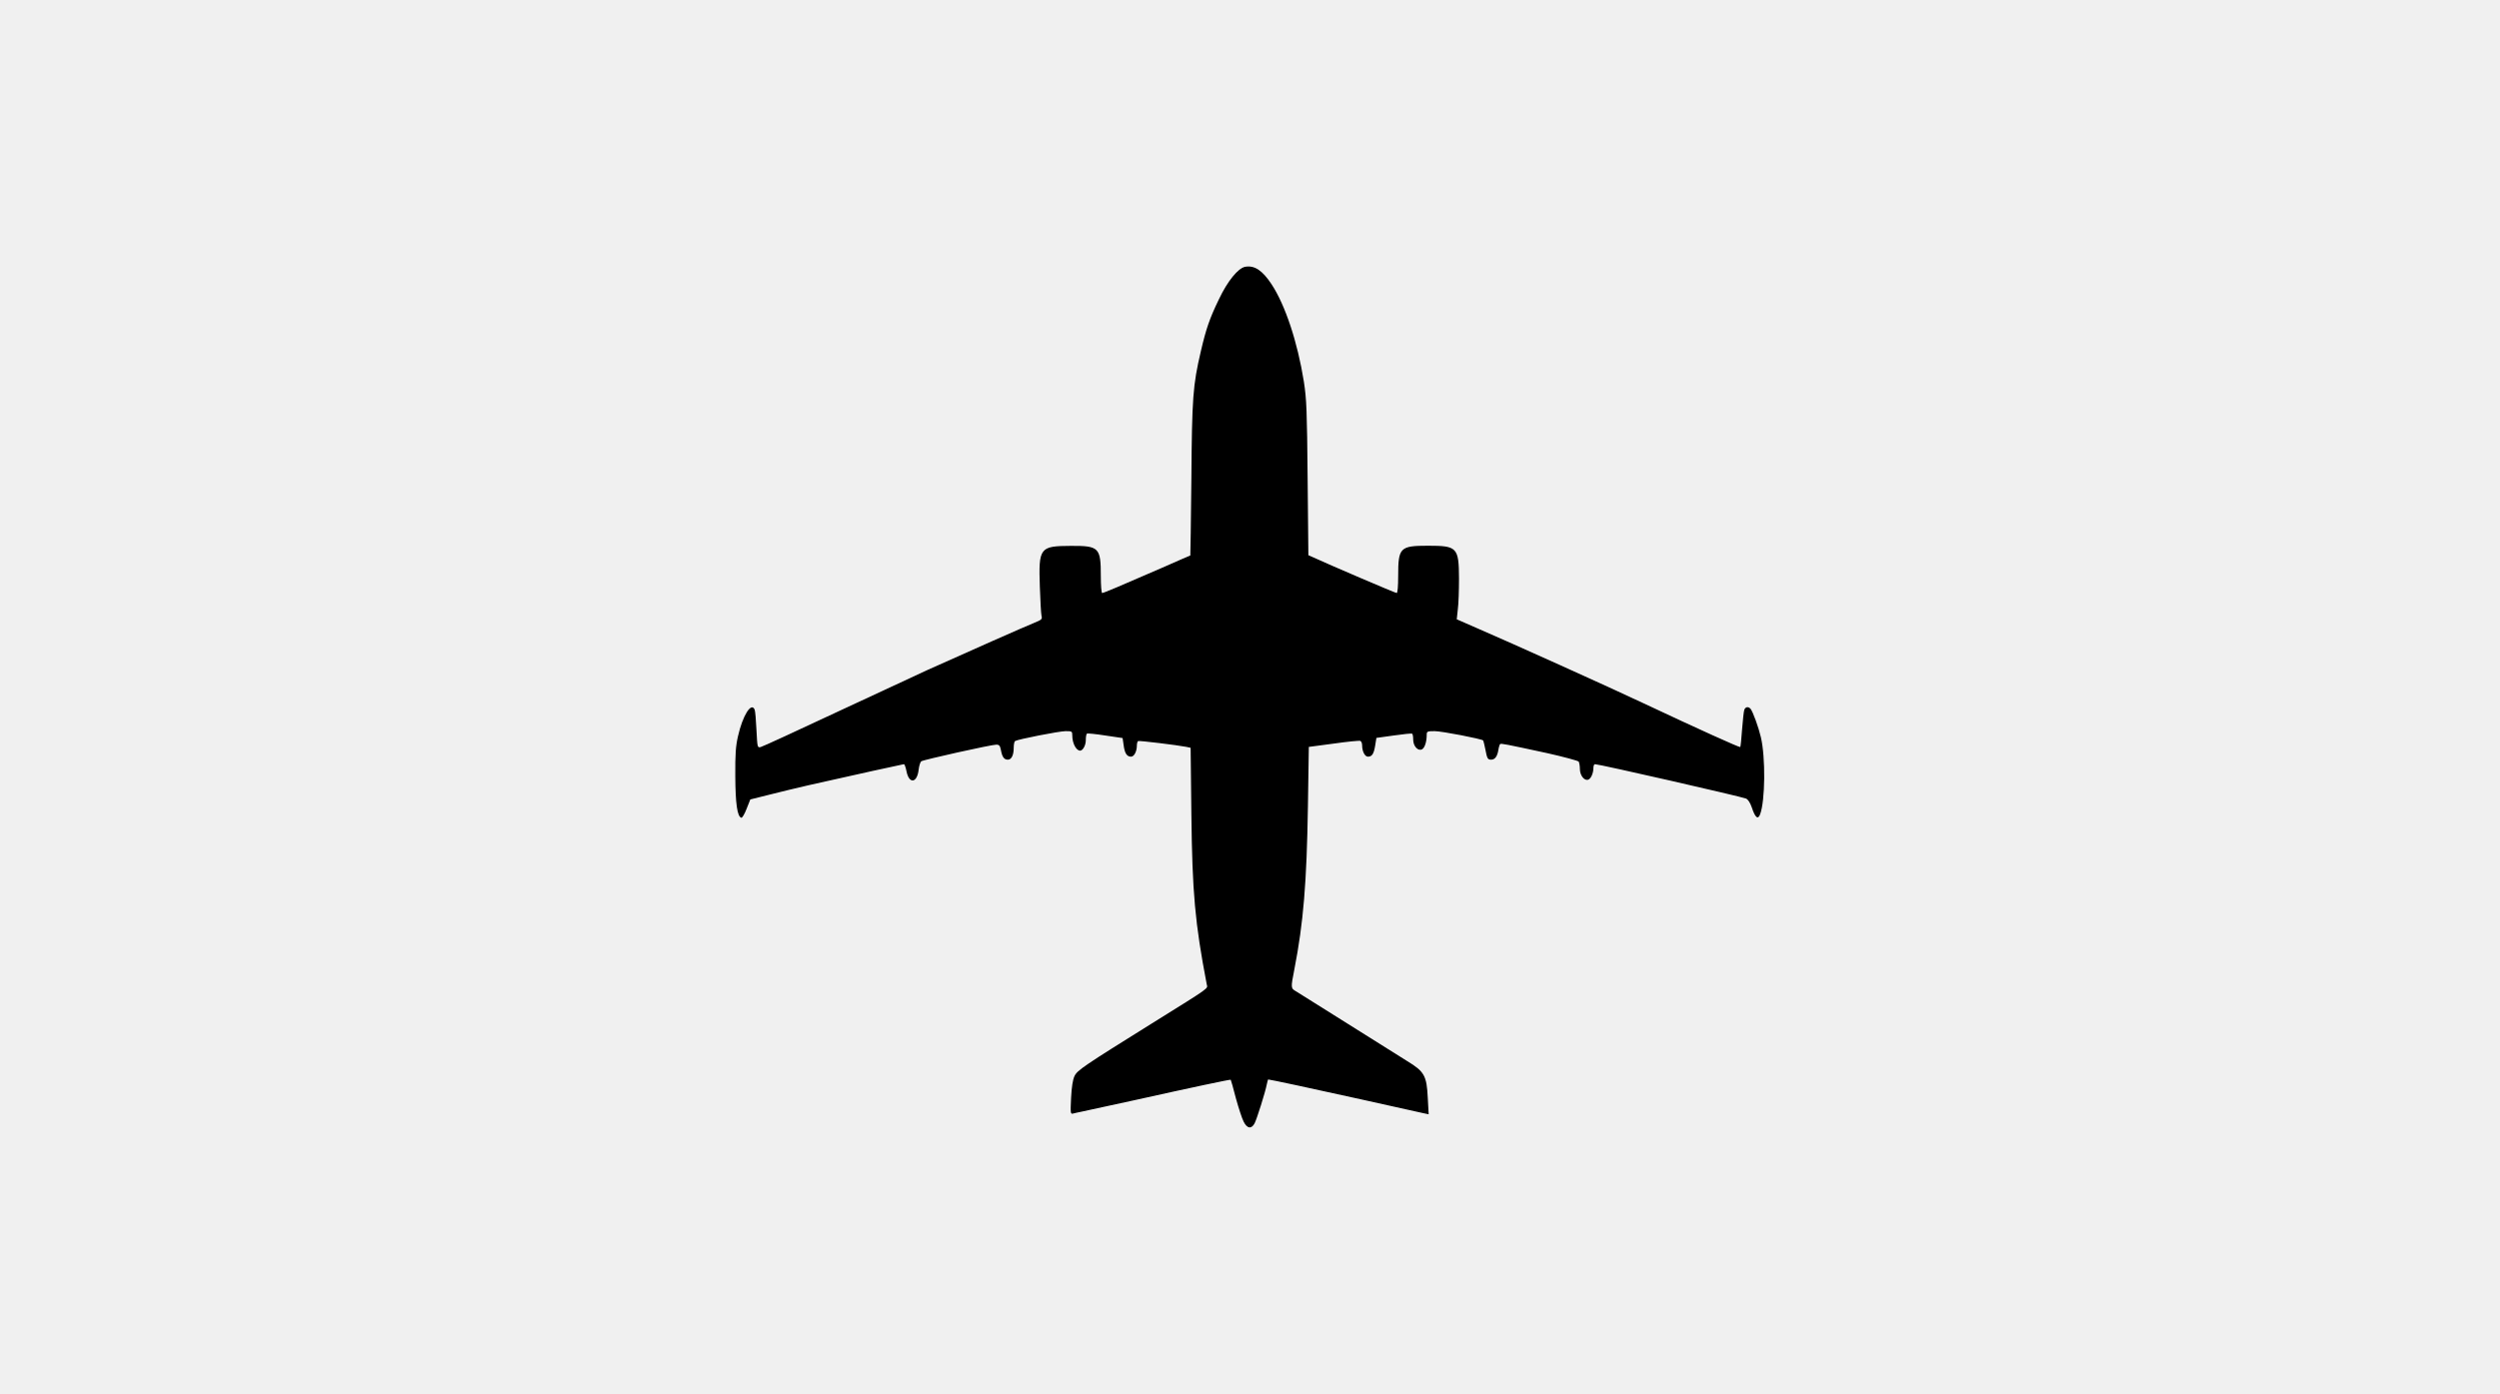
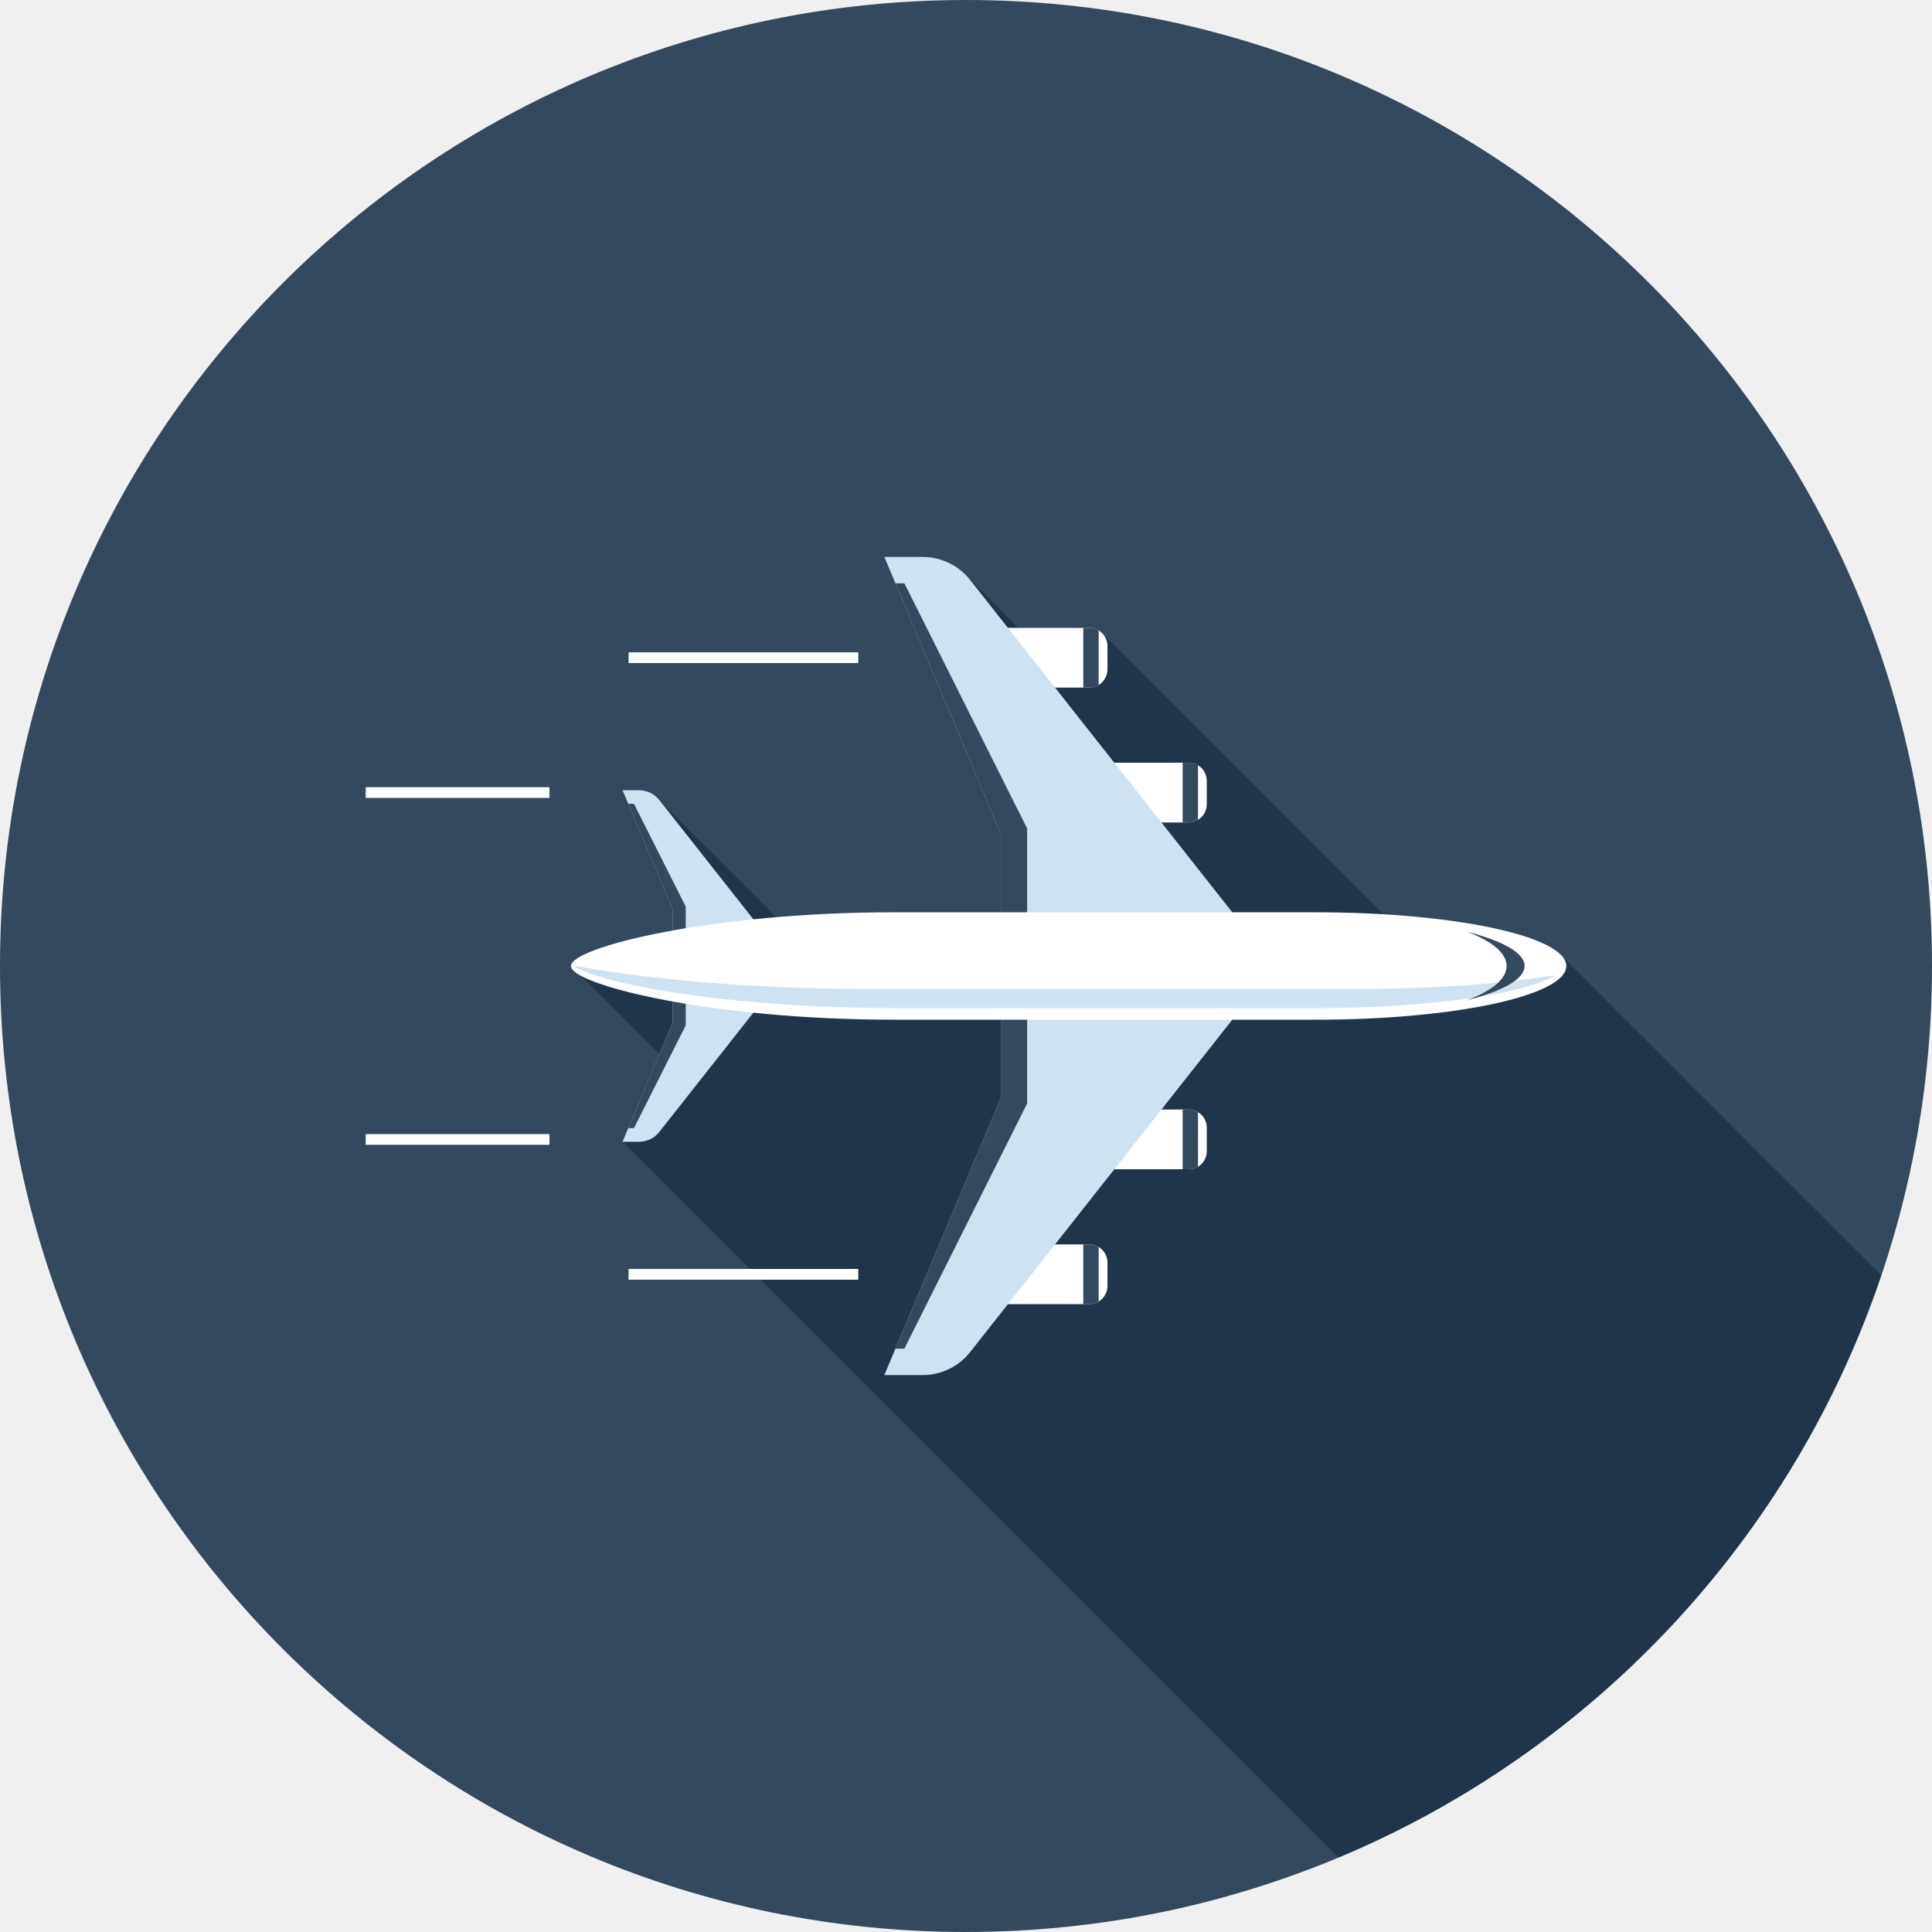
- <svg xmlns="http://www.w3.org/2000/svg" version="1.0" width="1664pt" height="928pt" viewBox="0 0 1664 928" preserveAspectRatio="xMidYMid meet">
-   <g transform="translate(0,928) scale(0.1,-0.1)" fill="#000000" stroke="none">
-     <path d="M8291 7503 c-47 -9 -117 -95 -174 -215 -62 -128 -86 -197 -121 -348 -53 -226 -59 -308 -63 -852 -3 -280 -6 -508 -7 -508 -1 0 -85 -36 -186 -81 -278 -121 -391 -169 -401 -169 -5 0 -9 51 -9 114 0 189 -12 201 -200 200 -207 -1 -215 -11 -206 -274 3 -91 8 -177 11 -191 6 -23 2 -27 -47 -47 -49 -19 -478 -209 -713 -315 -55 -25 -322 -149 -594 -276 -271 -127 -503 -234 -516 -237 -22 -5 -22 -3 -28 113 -3 65 -8 126 -12 136 -22 54 -80 -39 -111 -177 -15 -65 -19 -119 -18 -266 1 -183 13 -268 40 -277 6 -2 22 25 35 59 l25 63 124 31 c69 18 188 46 265 64 302 68 628 140 634 140 4 0 12 -21 17 -47 17 -87 71 -80 81 11 3 25 11 50 17 55 13 10 466 111 500 111 20 0 25 -7 31 -37 8 -45 21 -63 46 -63 24 0 39 30 39 79 0 22 4 42 9 45 19 12 295 66 336 66 43 0 45 -1 45 -29 0 -51 25 -100 52 -101 18 0 38 35 38 70 0 21 3 41 8 44 4 2 59 -3 122 -13 l115 -17 7 -48 c7 -54 22 -76 49 -76 21 0 39 35 39 75 0 13 4 26 8 29 7 4 263 -27 323 -39 l27 -6 5 -442 c6 -525 24 -724 102 -1132 6 -33 39 -10 -367 -263 -449 -280 -495 -311 -513 -349 -12 -25 -19 -72 -23 -146 -5 -104 -4 -109 14 -104 10 3 35 8 54 12 19 4 177 38 350 76 396 88 642 140 645 137 2 -2 17 -56 34 -122 18 -65 41 -136 52 -157 23 -47 52 -51 73 -11 15 29 71 206 81 259 4 18 8 33 9 33 11 0 301 -62 621 -133 209 -47 395 -88 414 -92 l34 -7 -6 110 c-7 148 -23 175 -138 245 -30 19 -200 126 -379 238 -179 113 -340 214 -357 224 -39 23 -39 21 -14 150 60 308 82 575 90 1085 l6 395 165 22 c91 13 171 21 178 18 6 -2 12 -15 12 -29 0 -41 18 -76 39 -76 27 0 39 19 48 75 l8 50 115 16 c63 9 118 15 123 12 4 -2 7 -20 7 -39 0 -44 32 -79 59 -65 18 10 31 50 31 97 0 22 4 24 53 24 47 0 311 -51 323 -62 2 -3 8 -28 14 -57 12 -64 16 -71 39 -71 25 0 41 21 48 64 3 20 9 38 12 40 8 5 38 -1 311 -60 112 -25 208 -51 212 -57 4 -7 8 -29 8 -49 0 -43 30 -81 56 -71 18 7 34 43 34 79 0 13 5 24 10 24 29 0 975 -216 1006 -229 14 -6 28 -28 39 -60 22 -67 41 -83 55 -45 34 89 37 380 5 514 -16 68 -52 166 -68 188 -14 17 -34 15 -42 -5 -4 -10 -10 -69 -15 -131 -4 -62 -10 -115 -12 -118 -5 -4 -275 118 -643 291 -222 105 -894 408 -1108 500 l-137 60 7 65 c5 36 8 129 8 206 -1 208 -12 219 -206 219 -187 0 -199 -12 -199 -201 0 -72 -4 -114 -10 -114 -9 0 -453 190 -561 240 l-27 12 -5 512 c-4 455 -7 526 -25 644 -42 263 -124 511 -216 650 -61 92 -113 126 -175 115z" />
+ <svg xmlns="http://www.w3.org/2000/svg" version="1.1" id="Layer_1" x="0px" y="0px" viewBox="0 0 512 512" style="enable-background:new 0 0 512 512;" xml:space="preserve">
+   <circle style="fill:#34495E;" cx="256" cy="256" r="256" />
+   <path style="fill:#203549;" d="M413.873,253.292l-0.878-0.878c-5.878-4.882-23.703-8.755-46.423-10.115l-74.514-74.511  c-0.259-0.256-0.584-0.404-0.911-0.622v-0.069c-0.113-0.077-0.294-0.113-0.404-0.182c-0.179-0.077-0.292-0.148-0.476-0.22  c-0.512-0.187-1.024-0.292-1.61-0.292h-18.762l-13.345-13.35l-1.539-1.533c-0.108-0.146-0.253-0.259-0.399-0.369  c-0.952-0.765-1.974-1.426-3.075-1.938c-2.268-1.096-4.644-1.608-6.984-1.608h-10.204l30.902,73.364v20.81h-28.303  c-11.103,0-21.56,0.486-31.168,1.306l-31.043-31.045c-0.325-0.422-0.717-0.801-1.144-1.144l-0.023-0.02  c-0.366-0.294-0.768-0.55-1.208-0.768c-0.986-0.474-2.012-0.699-2.998-0.699h-4.385l13.274,31.526v5.668  c-1.188,0.218-2.337,0.435-3.448,0.653c-0.013,0-0.028,0.008-0.044,0.008c-0.75,0.148-1.467,0.302-2.186,0.448  c-1.142,0.238-2.243,0.479-3.305,0.724c-0.113,0.028-0.233,0.049-0.338,0.077c-0.003,0-0.008,0-0.01,0  c-1.19,0.276-2.322,0.556-3.402,0.835c-0.02,0.008-0.041,0.015-0.061,0.02c-0.62,0.161-1.224,0.323-1.805,0.484  c-0.02,0.008-0.036,0.008-0.051,0.013c-0.166,0.051-0.335,0.092-0.502,0.141c-0.015,0.005-0.028,0.005-0.044,0.013  c-0.399,0.113-0.768,0.225-1.149,0.34c-0.371,0.108-0.75,0.22-1.098,0.333c-2.532,0.794-4.58,1.587-6.131,2.353  c-0.095,0.044-0.187,0.092-0.276,0.138c-0.561,0.284-1.068,0.573-1.475,0.847c-0.061,0.036-0.136,0.077-0.189,0.115  c-0.407,0.284-0.699,0.558-0.932,0.824c-0.069,0.077-0.131,0.154-0.182,0.23c-0.192,0.274-0.325,0.54-0.325,0.799  c0,0.192,0.059,0.394,0.169,0.594c0.049,0.092,0.148,0.182,0.218,0.276c0.087,0.108,0.148,0.22,0.266,0.333  c0.438,0.435,1.088,0.888,1.943,1.354l20.841,20.838l-1.664,3.976l-3.008,7.114l0.018,0.013l-3.561,8.471l-1.539,3.589v0.036h0.036  l189.652,189.673c67.507-28.216,120.289-84.536,143.862-154.324L413.873,253.292z" />
+   <g>
+     <rect x="166.579" y="172.877" style="fill:#FFFFFF;" width="60.877" height="2.836" />
+     <rect x="166.579" y="336.282" style="fill:#FFFFFF;" width="60.877" height="2.847" />
+     <rect x="96.916" y="208.614" style="fill:#FFFFFF;" width="48.691" height="2.844" />
+     <rect x="96.916" y="300.544" style="fill:#FFFFFF;" width="48.691" height="2.836" />
+     <path style="fill:#FFFFFF;" d="M290.481,294.039v15.828h24.54c1.211,0,2.44-0.453,3.384-1.395c0.922-0.937,1.4-2.166,1.4-3.392   v-6.236c0-1.236-0.479-2.458-1.4-3.4c-0.945-0.929-2.176-1.405-3.384-1.405H290.481z" />
  </g>
+   <path style="fill:#34495E;" d="M315.021,309.875h-1.605v-15.836h1.605c0.855,0,1.702,0.241,2.46,0.699v14.446  C316.723,309.652,315.876,309.875,315.021,309.875z" />
+   <path style="fill:#FFFFFF;" d="M264.148,329.782v15.831h24.525c1.234,0,2.473-0.479,3.392-1.413c0.942-0.934,1.421-2.163,1.421-3.4  v-6.226c0-1.236-0.479-2.455-1.421-3.395c-0.919-0.942-2.158-1.398-3.392-1.398L264.148,329.782L264.148,329.782z" />
+   <path style="fill:#34495E;" d="M288.673,345.618h-1.587v-15.836h1.587c0.878,0,1.728,0.23,2.478,0.694v14.441  C290.401,345.388,289.549,345.618,288.673,345.618z" />
+   <path style="fill:#FFFFFF;" d="M290.481,217.958v-15.836h24.54c1.211,0,2.44,0.463,3.384,1.403c0.922,0.934,1.4,2.163,1.4,3.392  v6.236c0,1.229-0.479,2.452-1.4,3.392c-0.945,0.942-2.176,1.411-3.384,1.411h-24.54V217.958z" />
+   <path style="fill:#34495E;" d="M315.021,202.122h-1.605v15.836h1.605c0.855,0,1.702-0.228,2.46-0.701v-14.449  C316.723,202.348,315.876,202.122,315.021,202.122z" />
+   <path style="fill:#FFFFFF;" d="M264.148,182.218v-15.831h24.525c1.234,0,2.473,0.471,3.392,1.408  c0.942,0.937,1.421,2.161,1.421,3.402v6.231c0,1.229-0.479,2.452-1.421,3.384c-0.919,0.942-2.158,1.405-3.392,1.405L264.148,182.218  L264.148,182.218z" />
+   <path style="fill:#34495E;" d="M288.673,166.39h-1.587v15.831h1.587c0.878,0,1.728-0.233,2.478-0.694v-14.436  C290.401,166.62,289.549,166.39,288.673,166.39z" />
+   <g>
+     <path style="fill:#CEE2F2;" d="M234.358,364.406h10.186c2.35,0,4.716-0.512,6.973-1.608c2.248-1.083,4.116-2.637,5.571-4.475   l72.2-91.533v-21.573l-72.2-91.533c-1.454-1.851-3.323-3.4-5.571-4.48c-2.258-1.096-4.623-1.608-6.973-1.608h-10.186l30.876,73.385   v70.036L234.358,364.406z" />
+     <path style="fill:#CEE2F2;" d="M164.977,302.579h4.372c1.004,0,2.035-0.218,2.998-0.686c0.955-0.474,1.784-1.132,2.388-1.93   l31.022-39.329v-9.267l-31.022-39.334c-0.604-0.794-1.434-1.459-2.388-1.923c-0.963-0.463-1.994-0.694-2.998-0.694h-4.372   l13.276,31.532v30.1L164.977,302.579z" />
+   </g>
+   <g>
+     <polygon style="fill:#34495E;" points="168.013,298.967 181.724,271.744 181.724,240.259 168.013,213.025 166.497,213.025    178.253,240.947 178.253,271.048 166.497,298.967  " />
+     <polygon style="fill:#34495E;" points="272.202,219.571 239.672,154.583 237.304,154.583 265.234,220.979 265.234,291.016    237.304,357.414 239.672,357.414 272.202,292.426  " />
+   </g>
+   <path style="fill:#FFFFFF;" d="M415.089,256c0-7.862-29.714-14.236-66.383-14.236H236.961c-48.607,0-85.66,9.295-85.66,14.234l0,0  V256c0,4.941,37.056,14.236,85.66,14.236h111.744C385.372,270.236,415.089,263.862,415.089,256z" />
+   <path style="fill:#CEE2F2;" d="M412.152,258.468c-13.801,2.227-31.772,3.589-51.497,3.589H228.526  c-31.073,0-58.14-2.788-76.454-6.141c5.276,4.421,40.146,11.238,84.89,11.238h111.744  C378.552,267.154,403.786,263.498,412.152,258.468z" />
+   <path style="fill:#34495E;" d="M399.268,256c0,3.461-3.976,6.62-10.534,9.098c9.562-2.478,15.306-5.637,15.306-9.098  c0-3.464-5.745-6.625-15.306-9.098C395.292,249.375,399.268,252.536,399.268,256z" />
+   <g>
+ </g>
+   <g>
+ </g>
+   <g>
+ </g>
+   <g>
+ </g>
+   <g>
+ </g>
+   <g>
+ </g>
+   <g>
+ </g>
+   <g>
+ </g>
+   <g>
+ </g>
+   <g>
+ </g>
+   <g>
+ </g>
+   <g>
+ </g>
+   <g>
+ </g>
+   <g>
+ </g>
+   <g>
+ </g>
</svg>
